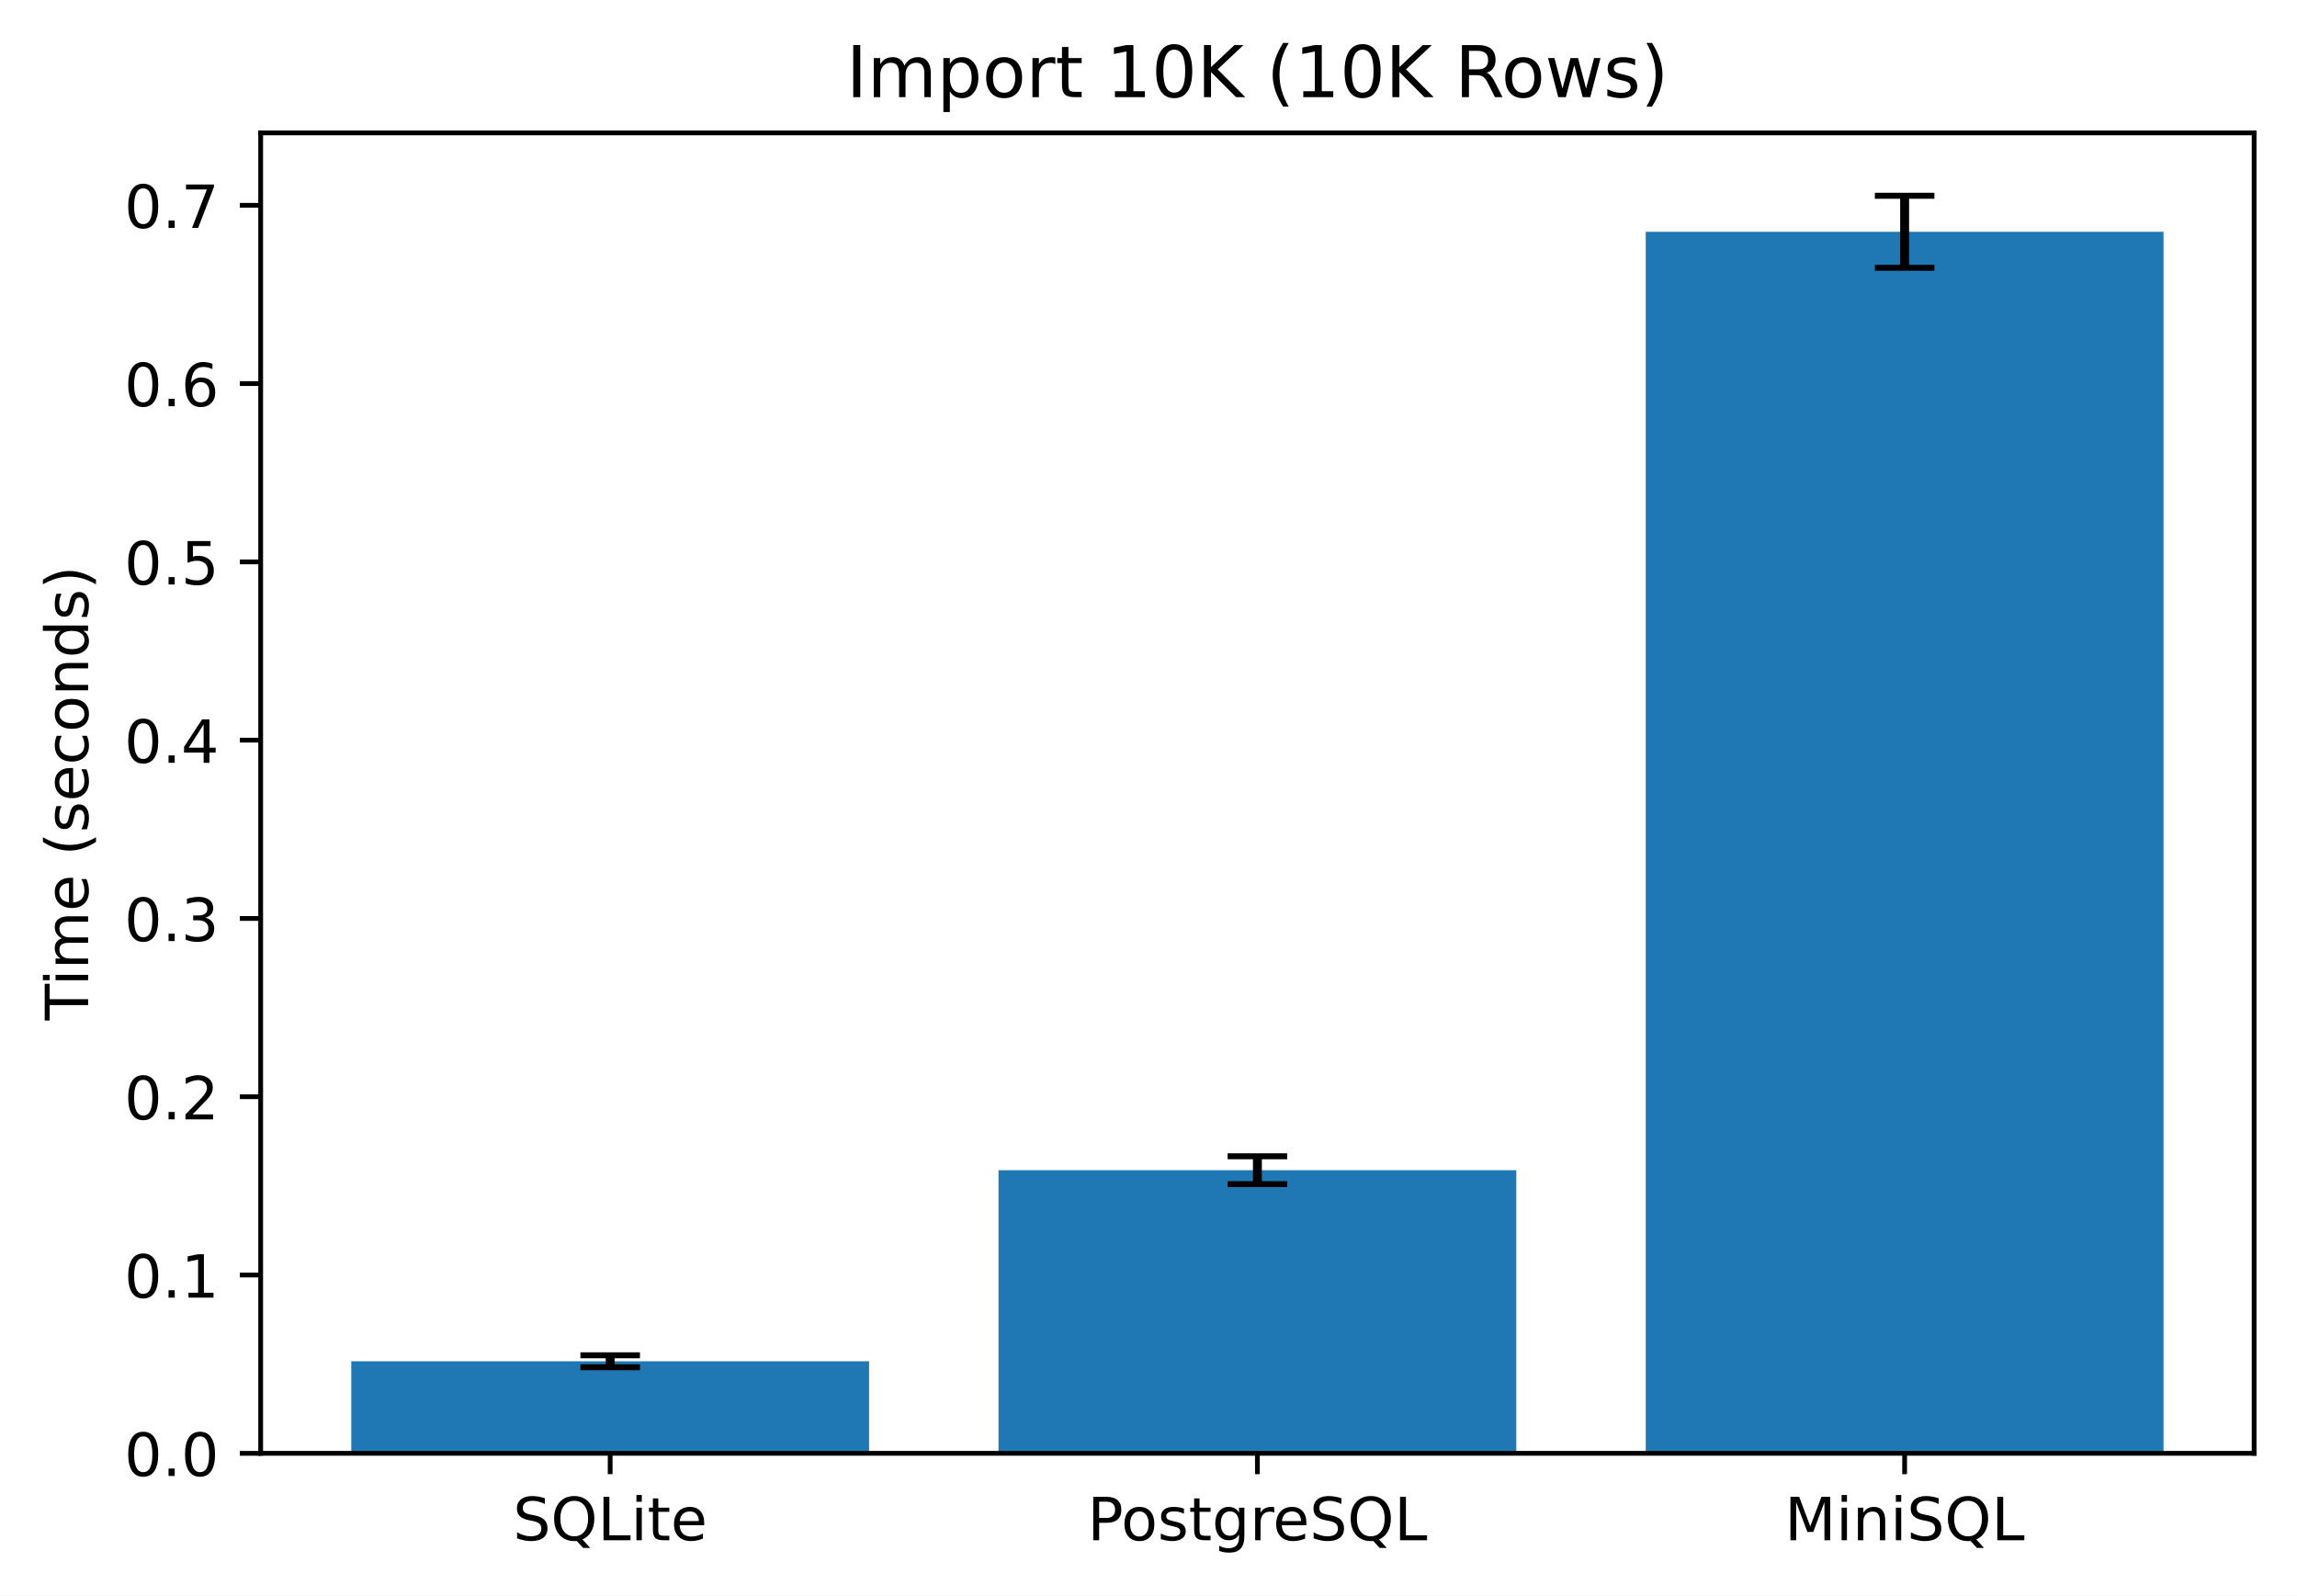
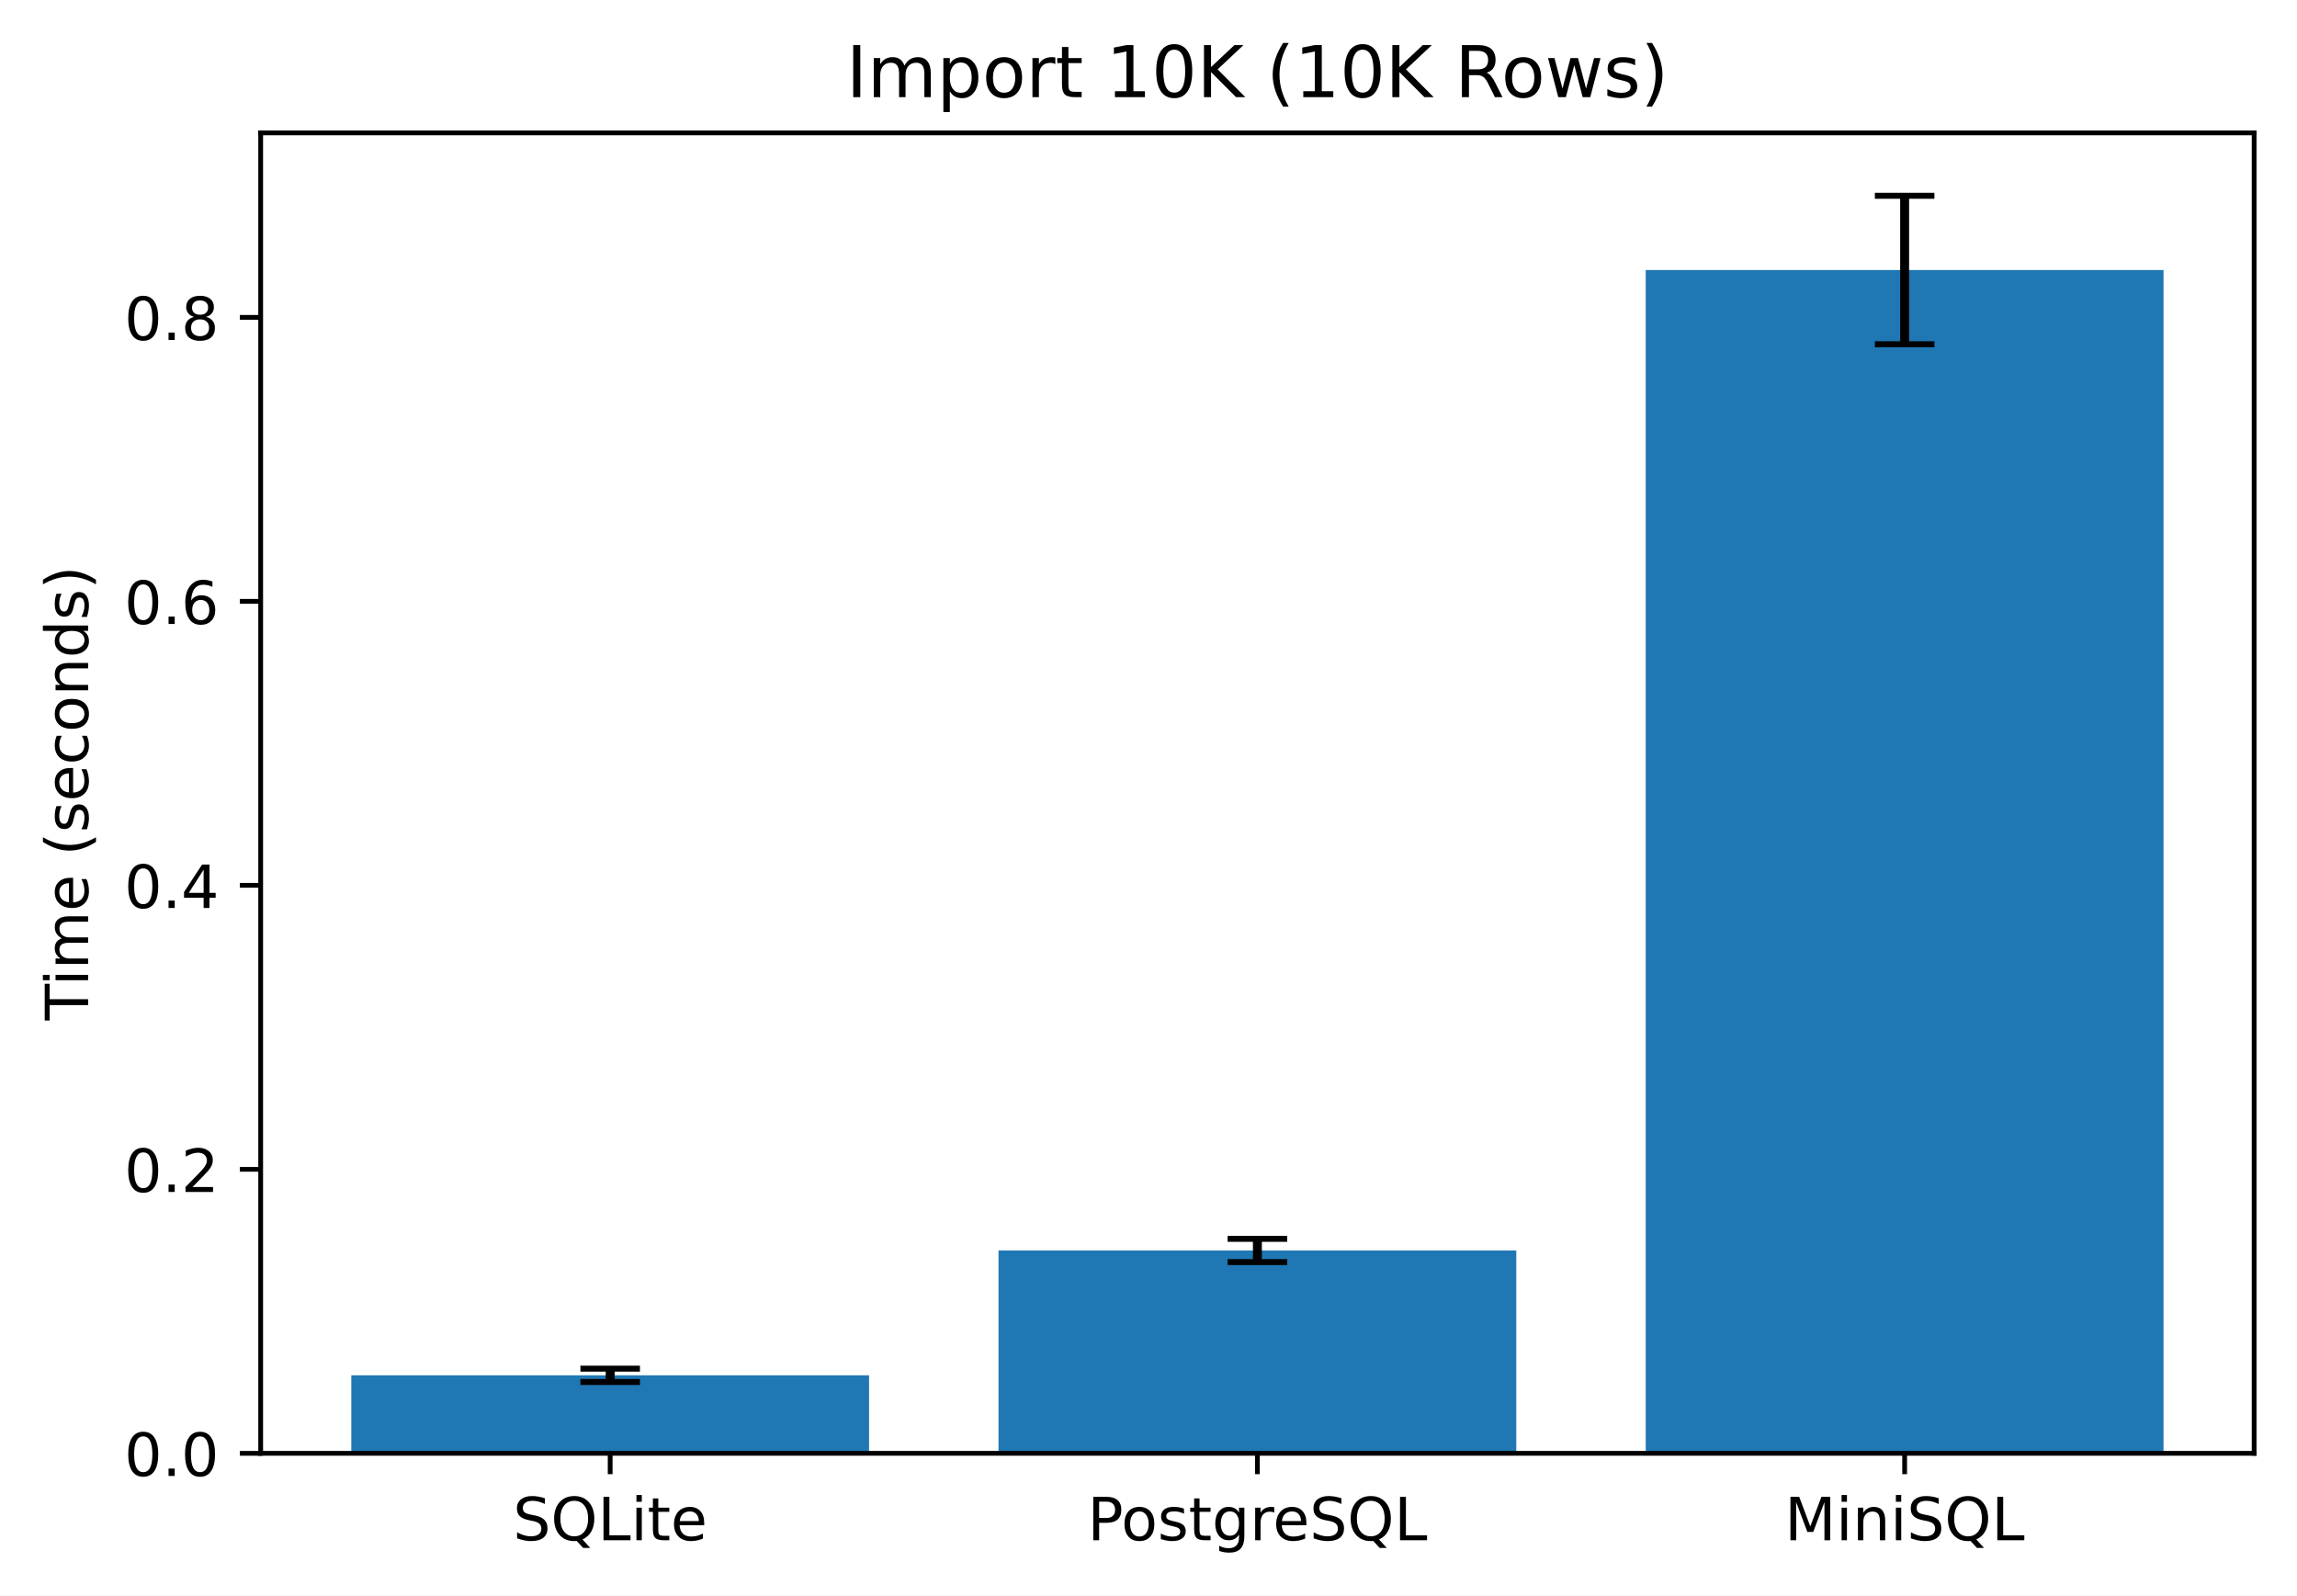
<svg xmlns="http://www.w3.org/2000/svg" xmlns:xlink="http://www.w3.org/1999/xlink" width="385.781pt" height="267.956pt" viewBox="0 0 385.781 267.956" version="1.1">
  <defs>
    <style type="text/css">*{stroke-linejoin: round; stroke-linecap: butt}</style>
  </defs>
  <g id="figure_1">
    <g id="patch_1">
      <path d="M 0 267.956  L 385.781 267.956  L 385.781 0  L 0 0  z " style="fill: #ffffff" />
    </g>
    <g id="axes_1">
      <g id="patch_2">
        <path d="M 43.781 244.078  L 378.581 244.078  L 378.581 22.318  L 43.781 22.318  z " style="fill: #ffffff" />
      </g>
      <g id="patch_3">
-         <path d="M 58.999 244.078  L 145.96 244.078  L 145.96 228.617  L 58.999 228.617  z " clip-path="url(#pa7b3dfb0f5)" style="fill: #1f77b4" />
+         <path d="M 58.999 244.078  L 145.96 244.078  L 145.96 230.978  L 58.999 230.978  z " clip-path="url(#pa108f92e45)" style="fill: #1f77b4" />
      </g>
      <g id="patch_4">
-         <path d="M 167.701 244.078  L 254.662 244.078  L 254.662 196.534  L 167.701 196.534  z " clip-path="url(#pa7b3dfb0f5)" style="fill: #1f77b4" />
+         <path d="M 167.701 244.078  L 254.662 244.078  L 254.662 210.008  L 167.701 210.008  z " clip-path="url(#pa108f92e45)" style="fill: #1f77b4" />
      </g>
      <g id="patch_5">
-         <path d="M 276.402 244.078  L 363.363 244.078  L 363.363 38.927  L 276.402 38.927  z " clip-path="url(#pa7b3dfb0f5)" style="fill: #1f77b4" />
+         <path d="M 276.402 244.078  L 363.363 244.078  L 363.363 45.346  L 276.402 45.346  z " clip-path="url(#pa108f92e45)" style="fill: #1f77b4" />
      </g>
      <g id="matplotlib.axis_1">
        <g id="xtick_1">
          <g id="line2d_1">
            <defs>
-               <path id="m890282a142" d="M 0 0  L 0 3.5  " style="stroke: #000000; stroke-width: 0.8" />
+               <path id="me4785daa45" d="M 0 0  L 0 3.5  " style="stroke: #000000; stroke-width: 0.8" />
            </defs>
            <g>
-               <use xlink:href="#m890282a142" x="102.48" y="244.078" style="stroke: #000000; stroke-width: 0.8" />
+               <use xlink:href="#me4785daa45" x="102.48" y="244.078" style="stroke: #000000; stroke-width: 0.8" />
            </g>
          </g>
          <g id="text_1">
            <g transform="translate(86.15808 258.6766) scale(0.1 -0.1)">
              <defs>
                <path id="DejaVuSans-53" d="M 3425 4513  L 3425 3897  Q 3066 4069 2747 4153  Q 2428 4238 2131 4238  Q 1616 4238 1336 4038  Q 1056 3838 1056 3469  Q 1056 3159 1242 3001  Q 1428 2844 1947 2747  L 2328 2669  Q 3034 2534 3370 2195  Q 3706 1856 3706 1288  Q 3706 609 3251 259  Q 2797 -91 1919 -91  Q 1588 -91 1214 -16  Q 841 59 441 206  L 441 856  Q 825 641 1194 531  Q 1563 422 1919 422  Q 2459 422 2753 634  Q 3047 847 3047 1241  Q 3047 1584 2836 1778  Q 2625 1972 2144 2069  L 1759 2144  Q 1053 2284 737 2584  Q 422 2884 422 3419  Q 422 4038 858 4394  Q 1294 4750 2059 4750  Q 2388 4750 2728 4690  Q 3069 4631 3425 4513  z " transform="scale(0.015625)" />
                <path id="DejaVuSans-51" d="M 2522 4238  Q 1834 4238 1429 3725  Q 1025 3213 1025 2328  Q 1025 1447 1429 934  Q 1834 422 2522 422  Q 3209 422 3611 934  Q 4013 1447 4013 2328  Q 4013 3213 3611 3725  Q 3209 4238 2522 4238  z M 3406 84  L 4238 -825  L 3475 -825  L 2784 -78  Q 2681 -84 2626 -87  Q 2572 -91 2522 -91  Q 1538 -91 948 567  Q 359 1225 359 2328  Q 359 3434 948 4092  Q 1538 4750 2522 4750  Q 3503 4750 4090 4092  Q 4678 3434 4678 2328  Q 4678 1516 4351 937  Q 4025 359 3406 84  z " transform="scale(0.015625)" />
                <path id="DejaVuSans-4c" d="M 628 4666  L 1259 4666  L 1259 531  L 3531 531  L 3531 0  L 628 0  L 628 4666  z " transform="scale(0.015625)" />
                <path id="DejaVuSans-69" d="M 603 3500  L 1178 3500  L 1178 0  L 603 0  L 603 3500  z M 603 4863  L 1178 4863  L 1178 4134  L 603 4134  L 603 4863  z " transform="scale(0.015625)" />
                <path id="DejaVuSans-74" d="M 1172 4494  L 1172 3500  L 2356 3500  L 2356 3053  L 1172 3053  L 1172 1153  Q 1172 725 1289 603  Q 1406 481 1766 481  L 2356 481  L 2356 0  L 1766 0  Q 1100 0 847 248  Q 594 497 594 1153  L 594 3053  L 172 3053  L 172 3500  L 594 3500  L 594 4494  L 1172 4494  z " transform="scale(0.015625)" />
                <path id="DejaVuSans-65" d="M 3597 1894  L 3597 1613  L 953 1613  Q 991 1019 1311 708  Q 1631 397 2203 397  Q 2534 397 2845 478  Q 3156 559 3463 722  L 3463 178  Q 3153 47 2828 -22  Q 2503 -91 2169 -91  Q 1331 -91 842 396  Q 353 884 353 1716  Q 353 2575 817 3079  Q 1281 3584 2069 3584  Q 2775 3584 3186 3129  Q 3597 2675 3597 1894  z M 3022 2063  Q 3016 2534 2758 2815  Q 2500 3097 2075 3097  Q 1594 3097 1305 2825  Q 1016 2553 972 2059  L 3022 2063  z " transform="scale(0.015625)" />
              </defs>
              <use xlink:href="#DejaVuSans-53" />
              <use xlink:href="#DejaVuSans-51" transform="translate(63.47656 0)" />
              <use xlink:href="#DejaVuSans-4c" transform="translate(142.1875 0)" />
              <use xlink:href="#DejaVuSans-69" transform="translate(197.9004 0)" />
              <use xlink:href="#DejaVuSans-74" transform="translate(225.6836 0)" />
              <use xlink:href="#DejaVuSans-65" transform="translate(264.8926 0)" />
            </g>
          </g>
        </g>
        <g id="xtick_2">
          <g id="line2d_2">
            <g>
-               <use xlink:href="#m890282a142" x="211.181" y="244.078" style="stroke: #000000; stroke-width: 0.8" />
+               <use xlink:href="#me4785daa45" x="211.181" y="244.078" style="stroke: #000000; stroke-width: 0.8" />
            </g>
          </g>
          <g id="text_2">
            <g transform="translate(182.6336 258.6766) scale(0.1 -0.1)">
              <defs>
                <path id="DejaVuSans-50" d="M 1259 4147  L 1259 2394  L 2053 2394  Q 2494 2394 2734 2622  Q 2975 2850 2975 3272  Q 2975 3691 2734 3919  Q 2494 4147 2053 4147  L 1259 4147  z M 628 4666  L 2053 4666  Q 2838 4666 3239 4311  Q 3641 3956 3641 3272  Q 3641 2581 3239 2228  Q 2838 1875 2053 1875  L 1259 1875  L 1259 0  L 628 0  L 628 4666  z " transform="scale(0.015625)" />
                <path id="DejaVuSans-6f" d="M 1959 3097  Q 1497 3097 1228 2736  Q 959 2375 959 1747  Q 959 1119 1226 758  Q 1494 397 1959 397  Q 2419 397 2687 759  Q 2956 1122 2956 1747  Q 2956 2369 2687 2733  Q 2419 3097 1959 3097  z M 1959 3584  Q 2709 3584 3137 3096  Q 3566 2609 3566 1747  Q 3566 888 3137 398  Q 2709 -91 1959 -91  Q 1206 -91 779 398  Q 353 888 353 1747  Q 353 2609 779 3096  Q 1206 3584 1959 3584  z " transform="scale(0.015625)" />
                <path id="DejaVuSans-73" d="M 2834 3397  L 2834 2853  Q 2591 2978 2328 3040  Q 2066 3103 1784 3103  Q 1356 3103 1142 2972  Q 928 2841 928 2578  Q 928 2378 1081 2264  Q 1234 2150 1697 2047  L 1894 2003  Q 2506 1872 2764 1633  Q 3022 1394 3022 966  Q 3022 478 2636 193  Q 2250 -91 1575 -91  Q 1294 -91 989 -36  Q 684 19 347 128  L 347 722  Q 666 556 975 473  Q 1284 391 1588 391  Q 1994 391 2212 530  Q 2431 669 2431 922  Q 2431 1156 2273 1281  Q 2116 1406 1581 1522  L 1381 1569  Q 847 1681 609 1914  Q 372 2147 372 2553  Q 372 3047 722 3315  Q 1072 3584 1716 3584  Q 2034 3584 2315 3537  Q 2597 3491 2834 3397  z " transform="scale(0.015625)" />
                <path id="DejaVuSans-67" d="M 2906 1791  Q 2906 2416 2648 2759  Q 2391 3103 1925 3103  Q 1463 3103 1205 2759  Q 947 2416 947 1791  Q 947 1169 1205 825  Q 1463 481 1925 481  Q 2391 481 2648 825  Q 2906 1169 2906 1791  z M 3481 434  Q 3481 -459 3084 -895  Q 2688 -1331 1869 -1331  Q 1566 -1331 1297 -1286  Q 1028 -1241 775 -1147  L 775 -588  Q 1028 -725 1275 -790  Q 1522 -856 1778 -856  Q 2344 -856 2625 -561  Q 2906 -266 2906 331  L 2906 616  Q 2728 306 2450 153  Q 2172 0 1784 0  Q 1141 0 747 490  Q 353 981 353 1791  Q 353 2603 747 3093  Q 1141 3584 1784 3584  Q 2172 3584 2450 3431  Q 2728 3278 2906 2969  L 2906 3500  L 3481 3500  L 3481 434  z " transform="scale(0.015625)" />
                <path id="DejaVuSans-72" d="M 2631 2963  Q 2534 3019 2420 3045  Q 2306 3072 2169 3072  Q 1681 3072 1420 2755  Q 1159 2438 1159 1844  L 1159 0  L 581 0  L 581 3500  L 1159 3500  L 1159 2956  Q 1341 3275 1631 3429  Q 1922 3584 2338 3584  Q 2397 3584 2469 3576  Q 2541 3569 2628 3553  L 2631 2963  z " transform="scale(0.015625)" />
              </defs>
              <use xlink:href="#DejaVuSans-50" />
              <use xlink:href="#DejaVuSans-6f" transform="translate(56.67773 0)" />
              <use xlink:href="#DejaVuSans-73" transform="translate(117.8594 0)" />
              <use xlink:href="#DejaVuSans-74" transform="translate(169.959 0)" />
              <use xlink:href="#DejaVuSans-67" transform="translate(209.168 0)" />
              <use xlink:href="#DejaVuSans-72" transform="translate(272.6445 0)" />
              <use xlink:href="#DejaVuSans-65" transform="translate(311.5078 0)" />
              <use xlink:href="#DejaVuSans-53" transform="translate(373.0312 0)" />
              <use xlink:href="#DejaVuSans-51" transform="translate(436.5078 0)" />
              <use xlink:href="#DejaVuSans-4c" transform="translate(515.2188 0)" />
            </g>
          </g>
        </g>
        <g id="xtick_3">
          <g id="line2d_3">
            <g>
-               <use xlink:href="#m890282a142" x="319.883" y="244.078" style="stroke: #000000; stroke-width: 0.8" />
+               <use xlink:href="#me4785daa45" x="319.883" y="244.078" style="stroke: #000000; stroke-width: 0.8" />
            </g>
          </g>
          <g id="text_3">
            <g transform="translate(299.7255 258.6766) scale(0.1 -0.1)">
              <defs>
                <path id="DejaVuSans-4d" d="M 628 4666  L 1569 4666  L 2759 1491  L 3956 4666  L 4897 4666  L 4897 0  L 4281 0  L 4281 4097  L 3078 897  L 2444 897  L 1241 4097  L 1241 0  L 628 0  L 628 4666  z " transform="scale(0.015625)" />
                <path id="DejaVuSans-6e" d="M 3513 2113  L 3513 0  L 2938 0  L 2938 2094  Q 2938 2591 2744 2837  Q 2550 3084 2163 3084  Q 1697 3084 1428 2787  Q 1159 2491 1159 1978  L 1159 0  L 581 0  L 581 3500  L 1159 3500  L 1159 2956  Q 1366 3272 1645 3428  Q 1925 3584 2291 3584  Q 2894 3584 3203 3211  Q 3513 2838 3513 2113  z " transform="scale(0.015625)" />
              </defs>
              <use xlink:href="#DejaVuSans-4d" />
              <use xlink:href="#DejaVuSans-69" transform="translate(86.2793 0)" />
              <use xlink:href="#DejaVuSans-6e" transform="translate(114.0625 0)" />
              <use xlink:href="#DejaVuSans-69" transform="translate(177.4414 0)" />
              <use xlink:href="#DejaVuSans-53" transform="translate(205.2246 0)" />
              <use xlink:href="#DejaVuSans-51" transform="translate(268.7012 0)" />
              <use xlink:href="#DejaVuSans-4c" transform="translate(347.4121 0)" />
            </g>
          </g>
        </g>
      </g>
      <g id="matplotlib.axis_2">
        <g id="ytick_1">
          <g id="line2d_4">
            <defs>
-               <path id="m44b992c64b" d="M 0 0  L -3.5 0  " style="stroke: #000000; stroke-width: 0.8" />
+               <path id="m1781e8f446" d="M 0 0  L -3.5 0  " style="stroke: #000000; stroke-width: 0.8" />
            </defs>
            <g>
-               <use xlink:href="#m44b992c64b" x="43.781" y="244.078" style="stroke: #000000; stroke-width: 0.8" />
+               <use xlink:href="#m1781e8f446" x="43.781" y="244.078" style="stroke: #000000; stroke-width: 0.8" />
            </g>
          </g>
          <g id="text_4">
            <g transform="translate(20.87813 247.8773) scale(0.1 -0.1)">
              <defs>
                <path id="DejaVuSans-30" d="M 2034 4250  Q 1547 4250 1301 3770  Q 1056 3291 1056 2328  Q 1056 1369 1301 889  Q 1547 409 2034 409  Q 2525 409 2770 889  Q 3016 1369 3016 2328  Q 3016 3291 2770 3770  Q 2525 4250 2034 4250  z M 2034 4750  Q 2819 4750 3233 4129  Q 3647 3509 3647 2328  Q 3647 1150 3233 529  Q 2819 -91 2034 -91  Q 1250 -91 836 529  Q 422 1150 422 2328  Q 422 3509 836 4129  Q 1250 4750 2034 4750  z " transform="scale(0.015625)" />
                <path id="DejaVuSans-2e" d="M 684 794  L 1344 794  L 1344 0  L 684 0  L 684 794  z " transform="scale(0.015625)" />
              </defs>
              <use xlink:href="#DejaVuSans-30" />
              <use xlink:href="#DejaVuSans-2e" transform="translate(63.62305 0)" />
              <use xlink:href="#DejaVuSans-30" transform="translate(95.41016 0)" />
            </g>
          </g>
        </g>
        <g id="ytick_2">
          <g id="line2d_5">
            <g>
-               <use xlink:href="#m44b992c64b" x="43.781" y="214.135" style="stroke: #000000; stroke-width: 0.8" />
+               <use xlink:href="#m1781e8f446" x="43.781" y="196.383" style="stroke: #000000; stroke-width: 0.8" />
            </g>
          </g>
          <g id="text_5">
-             <g transform="translate(20.87813 217.9345) scale(0.1 -0.1)">
-               <defs>
-                 <path id="DejaVuSans-31" d="M 794 531  L 1825 531  L 1825 4091  L 703 3866  L 703 4441  L 1819 4666  L 2450 4666  L 2450 531  L 3481 531  L 3481 0  L 794 0  L 794 531  z " transform="scale(0.015625)" />
-               </defs>
-               <use xlink:href="#DejaVuSans-30" />
-               <use xlink:href="#DejaVuSans-2e" transform="translate(63.62305 0)" />
-               <use xlink:href="#DejaVuSans-31" transform="translate(95.41016 0)" />
+             <g transform="translate(20.87813 200.1823) scale(0.1 -0.1)">
+               <defs>
+                 <path id="DejaVuSans-32" d="M 1228 531  L 3431 531  L 3431 0  L 469 0  L 469 531  Q 828 903 1448 1529  Q 2069 2156 2228 2338  Q 2531 2678 2651 2914  Q 2772 3150 2772 3378  Q 2772 3750 2511 3984  Q 2250 4219 1831 4219  Q 1534 4219 1204 4116  Q 875 4013 500 3803  L 500 4441  Q 881 4594 1212 4672  Q 1544 4750 1819 4750  Q 2544 4750 2975 4387  Q 3406 4025 3406 3419  Q 3406 3131 3298 2873  Q 3191 2616 2906 2266  Q 2828 2175 2409 1742  Q 1991 1309 1228 531  z " transform="scale(0.015625)" />
+               </defs>
+               <use xlink:href="#DejaVuSans-30" />
+               <use xlink:href="#DejaVuSans-2e" transform="translate(63.62305 0)" />
+               <use xlink:href="#DejaVuSans-32" transform="translate(95.41016 0)" />
            </g>
          </g>
        </g>
        <g id="ytick_3">
          <g id="line2d_6">
            <g>
-               <use xlink:href="#m44b992c64b" x="43.781" y="184.192" style="stroke: #000000; stroke-width: 0.8" />
+               <use xlink:href="#m1781e8f446" x="43.781" y="148.688" style="stroke: #000000; stroke-width: 0.8" />
            </g>
          </g>
          <g id="text_6">
-             <g transform="translate(20.87813 187.9916) scale(0.1 -0.1)">
-               <defs>
-                 <path id="DejaVuSans-32" d="M 1228 531  L 3431 531  L 3431 0  L 469 0  L 469 531  Q 828 903 1448 1529  Q 2069 2156 2228 2338  Q 2531 2678 2651 2914  Q 2772 3150 2772 3378  Q 2772 3750 2511 3984  Q 2250 4219 1831 4219  Q 1534 4219 1204 4116  Q 875 4013 500 3803  L 500 4441  Q 881 4594 1212 4672  Q 1544 4750 1819 4750  Q 2544 4750 2975 4387  Q 3406 4025 3406 3419  Q 3406 3131 3298 2873  Q 3191 2616 2906 2266  Q 2828 2175 2409 1742  Q 1991 1309 1228 531  z " transform="scale(0.015625)" />
-               </defs>
-               <use xlink:href="#DejaVuSans-30" />
-               <use xlink:href="#DejaVuSans-2e" transform="translate(63.62305 0)" />
-               <use xlink:href="#DejaVuSans-32" transform="translate(95.41016 0)" />
+             <g transform="translate(20.87813 152.4872) scale(0.1 -0.1)">
+               <defs>
+                 <path id="DejaVuSans-34" d="M 2419 4116  L 825 1625  L 2419 1625  L 2419 4116  z M 2253 4666  L 3047 4666  L 3047 1625  L 3713 1625  L 3713 1100  L 3047 1100  L 3047 0  L 2419 0  L 2419 1100  L 313 1100  L 313 1709  L 2253 4666  z " transform="scale(0.015625)" />
+               </defs>
+               <use xlink:href="#DejaVuSans-30" />
+               <use xlink:href="#DejaVuSans-2e" transform="translate(63.62305 0)" />
+               <use xlink:href="#DejaVuSans-34" transform="translate(95.41016 0)" />
            </g>
          </g>
        </g>
        <g id="ytick_4">
          <g id="line2d_7">
            <g>
-               <use xlink:href="#m44b992c64b" x="43.781" y="154.25" style="stroke: #000000; stroke-width: 0.8" />
+               <use xlink:href="#m1781e8f446" x="43.781" y="100.993" style="stroke: #000000; stroke-width: 0.8" />
            </g>
          </g>
          <g id="text_7">
-             <g transform="translate(20.87813 158.0488) scale(0.1 -0.1)">
-               <defs>
-                 <path id="DejaVuSans-33" d="M 2597 2516  Q 3050 2419 3304 2112  Q 3559 1806 3559 1356  Q 3559 666 3084 287  Q 2609 -91 1734 -91  Q 1441 -91 1130 -33  Q 819 25 488 141  L 488 750  Q 750 597 1062 519  Q 1375 441 1716 441  Q 2309 441 2620 675  Q 2931 909 2931 1356  Q 2931 1769 2642 2001  Q 2353 2234 1838 2234  L 1294 2234  L 1294 2753  L 1863 2753  Q 2328 2753 2575 2939  Q 2822 3125 2822 3475  Q 2822 3834 2567 4026  Q 2313 4219 1838 4219  Q 1578 4219 1281 4162  Q 984 4106 628 3988  L 628 4550  Q 988 4650 1302 4700  Q 1616 4750 1894 4750  Q 2613 4750 3031 4423  Q 3450 4097 3450 3541  Q 3450 3153 3228 2886  Q 3006 2619 2597 2516  z " transform="scale(0.015625)" />
-               </defs>
-               <use xlink:href="#DejaVuSans-30" />
-               <use xlink:href="#DejaVuSans-2e" transform="translate(63.62305 0)" />
-               <use xlink:href="#DejaVuSans-33" transform="translate(95.41016 0)" />
+             <g transform="translate(20.87813 104.7922) scale(0.1 -0.1)">
+               <defs>
+                 <path id="DejaVuSans-36" d="M 2113 2584  Q 1688 2584 1439 2293  Q 1191 2003 1191 1497  Q 1191 994 1439 701  Q 1688 409 2113 409  Q 2538 409 2786 701  Q 3034 994 3034 1497  Q 3034 2003 2786 2293  Q 2538 2584 2113 2584  z M 3366 4563  L 3366 3988  Q 3128 4100 2886 4159  Q 2644 4219 2406 4219  Q 1781 4219 1451 3797  Q 1122 3375 1075 2522  Q 1259 2794 1537 2939  Q 1816 3084 2150 3084  Q 2853 3084 3261 2657  Q 3669 2231 3669 1497  Q 3669 778 3244 343  Q 2819 -91 2113 -91  Q 1303 -91 875 529  Q 447 1150 447 2328  Q 447 3434 972 4092  Q 1497 4750 2381 4750  Q 2619 4750 2861 4703  Q 3103 4656 3366 4563  z " transform="scale(0.015625)" />
+               </defs>
+               <use xlink:href="#DejaVuSans-30" />
+               <use xlink:href="#DejaVuSans-2e" transform="translate(63.62305 0)" />
+               <use xlink:href="#DejaVuSans-36" transform="translate(95.41016 0)" />
            </g>
          </g>
        </g>
        <g id="ytick_5">
          <g id="line2d_8">
            <g>
-               <use xlink:href="#m44b992c64b" x="43.781" y="124.307" style="stroke: #000000; stroke-width: 0.8" />
+               <use xlink:href="#m1781e8f446" x="43.781" y="53.298" style="stroke: #000000; stroke-width: 0.8" />
            </g>
          </g>
          <g id="text_8">
-             <g transform="translate(20.87813 128.1059) scale(0.1 -0.1)">
-               <defs>
-                 <path id="DejaVuSans-34" d="M 2419 4116  L 825 1625  L 2419 1625  L 2419 4116  z M 2253 4666  L 3047 4666  L 3047 1625  L 3713 1625  L 3713 1100  L 3047 1100  L 3047 0  L 2419 0  L 2419 1100  L 313 1100  L 313 1709  L 2253 4666  z " transform="scale(0.015625)" />
-               </defs>
-               <use xlink:href="#DejaVuSans-30" />
-               <use xlink:href="#DejaVuSans-2e" transform="translate(63.62305 0)" />
-               <use xlink:href="#DejaVuSans-34" transform="translate(95.41016 0)" />
-             </g>
-           </g>
-         </g>
-         <g id="ytick_6">
-           <g id="line2d_9">
-             <g>
-               <use xlink:href="#m44b992c64b" x="43.781" y="94.364" style="stroke: #000000; stroke-width: 0.8" />
-             </g>
-           </g>
-           <g id="text_9">
-             <g transform="translate(20.87813 98.16306) scale(0.1 -0.1)">
-               <defs>
-                 <path id="DejaVuSans-35" d="M 691 4666  L 3169 4666  L 3169 4134  L 1269 4134  L 1269 2991  Q 1406 3038 1543 3061  Q 1681 3084 1819 3084  Q 2600 3084 3056 2656  Q 3513 2228 3513 1497  Q 3513 744 3044 326  Q 2575 -91 1722 -91  Q 1428 -91 1123 -41  Q 819 9 494 109  L 494 744  Q 775 591 1075 516  Q 1375 441 1709 441  Q 2250 441 2565 725  Q 2881 1009 2881 1497  Q 2881 1984 2565 2268  Q 2250 2553 1709 2553  Q 1456 2553 1204 2497  Q 953 2441 691 2322  L 691 4666  z " transform="scale(0.015625)" />
-               </defs>
-               <use xlink:href="#DejaVuSans-30" />
-               <use xlink:href="#DejaVuSans-2e" transform="translate(63.62305 0)" />
-               <use xlink:href="#DejaVuSans-35" transform="translate(95.41016 0)" />
-             </g>
-           </g>
-         </g>
-         <g id="ytick_7">
-           <g id="line2d_10">
-             <g>
-               <use xlink:href="#m44b992c64b" x="43.781" y="64.421" style="stroke: #000000; stroke-width: 0.8" />
-             </g>
-           </g>
-           <g id="text_10">
-             <g transform="translate(20.87813 68.22021) scale(0.1 -0.1)">
-               <defs>
-                 <path id="DejaVuSans-36" d="M 2113 2584  Q 1688 2584 1439 2293  Q 1191 2003 1191 1497  Q 1191 994 1439 701  Q 1688 409 2113 409  Q 2538 409 2786 701  Q 3034 994 3034 1497  Q 3034 2003 2786 2293  Q 2538 2584 2113 2584  z M 3366 4563  L 3366 3988  Q 3128 4100 2886 4159  Q 2644 4219 2406 4219  Q 1781 4219 1451 3797  Q 1122 3375 1075 2522  Q 1259 2794 1537 2939  Q 1816 3084 2150 3084  Q 2853 3084 3261 2657  Q 3669 2231 3669 1497  Q 3669 778 3244 343  Q 2819 -91 2113 -91  Q 1303 -91 875 529  Q 447 1150 447 2328  Q 447 3434 972 4092  Q 1497 4750 2381 4750  Q 2619 4750 2861 4703  Q 3103 4656 3366 4563  z " transform="scale(0.015625)" />
-               </defs>
-               <use xlink:href="#DejaVuSans-30" />
-               <use xlink:href="#DejaVuSans-2e" transform="translate(63.62305 0)" />
-               <use xlink:href="#DejaVuSans-36" transform="translate(95.41016 0)" />
-             </g>
-           </g>
-         </g>
-         <g id="ytick_8">
-           <g id="line2d_11">
-             <g>
-               <use xlink:href="#m44b992c64b" x="43.781" y="34.478" style="stroke: #000000; stroke-width: 0.8" />
-             </g>
-           </g>
-           <g id="text_11">
-             <g transform="translate(20.87813 38.27735) scale(0.1 -0.1)">
-               <defs>
-                 <path id="DejaVuSans-37" d="M 525 4666  L 3525 4666  L 3525 4397  L 1831 0  L 1172 0  L 2766 4134  L 525 4134  L 525 4666  z " transform="scale(0.015625)" />
-               </defs>
-               <use xlink:href="#DejaVuSans-30" />
-               <use xlink:href="#DejaVuSans-2e" transform="translate(63.62305 0)" />
-               <use xlink:href="#DejaVuSans-37" transform="translate(95.41016 0)" />
-             </g>
-           </g>
-         </g>
-         <g id="text_12">
+             <g transform="translate(20.87813 57.0971) scale(0.1 -0.1)">
+               <defs>
+                 <path id="DejaVuSans-38" d="M 2034 2216  Q 1584 2216 1326 1975  Q 1069 1734 1069 1313  Q 1069 891 1326 650  Q 1584 409 2034 409  Q 2484 409 2743 651  Q 3003 894 3003 1313  Q 3003 1734 2745 1975  Q 2488 2216 2034 2216  z M 1403 2484  Q 997 2584 770 2862  Q 544 3141 544 3541  Q 544 4100 942 4425  Q 1341 4750 2034 4750  Q 2731 4750 3128 4425  Q 3525 4100 3525 3541  Q 3525 3141 3298 2862  Q 3072 2584 2669 2484  Q 3125 2378 3379 2068  Q 3634 1759 3634 1313  Q 3634 634 3220 271  Q 2806 -91 2034 -91  Q 1263 -91 848 271  Q 434 634 434 1313  Q 434 1759 690 2068  Q 947 2378 1403 2484  z M 1172 3481  Q 1172 3119 1398 2916  Q 1625 2713 2034 2713  Q 2441 2713 2670 2916  Q 2900 3119 2900 3481  Q 2900 3844 2670 4047  Q 2441 4250 2034 4250  Q 1625 4250 1398 4047  Q 1172 3844 1172 3481  z " transform="scale(0.015625)" />
+               </defs>
+               <use xlink:href="#DejaVuSans-30" />
+               <use xlink:href="#DejaVuSans-2e" transform="translate(63.62305 0)" />
+               <use xlink:href="#DejaVuSans-38" transform="translate(95.41016 0)" />
+             </g>
+           </g>
+         </g>
+         <g id="text_9">
          <g transform="translate(14.79844 171.3598) rotate(-90) scale(0.1 -0.1)">
            <defs>
              <path id="DejaVuSans-54" d="M -19 4666  L 3928 4666  L 3928 4134  L 2272 4134  L 2272 0  L 1638 0  L 1638 4134  L -19 4134  L -19 4666  z " transform="scale(0.015625)" />
              <path id="DejaVuSans-6d" d="M 3328 2828  Q 3544 3216 3844 3400  Q 4144 3584 4550 3584  Q 5097 3584 5394 3201  Q 5691 2819 5691 2113  L 5691 0  L 5113 0  L 5113 2094  Q 5113 2597 4934 2840  Q 4756 3084 4391 3084  Q 3944 3084 3684 2787  Q 3425 2491 3425 1978  L 3425 0  L 2847 0  L 2847 2094  Q 2847 2600 2669 2842  Q 2491 3084 2119 3084  Q 1678 3084 1418 2786  Q 1159 2488 1159 1978  L 1159 0  L 581 0  L 581 3500  L 1159 3500  L 1159 2956  Q 1356 3278 1631 3431  Q 1906 3584 2284 3584  Q 2666 3584 2933 3390  Q 3200 3197 3328 2828  z " transform="scale(0.015625)" />
              <path id="DejaVuSans-20" transform="scale(0.015625)" />
              <path id="DejaVuSans-28" d="M 1984 4856  Q 1566 4138 1362 3434  Q 1159 2731 1159 2009  Q 1159 1288 1364 580  Q 1569 -128 1984 -844  L 1484 -844  Q 1016 -109 783 600  Q 550 1309 550 2009  Q 550 2706 781 3412  Q 1013 4119 1484 4856  L 1984 4856  z " transform="scale(0.015625)" />
              <path id="DejaVuSans-63" d="M 3122 3366  L 3122 2828  Q 2878 2963 2633 3030  Q 2388 3097 2138 3097  Q 1578 3097 1268 2742  Q 959 2388 959 1747  Q 959 1106 1268 751  Q 1578 397 2138 397  Q 2388 397 2633 464  Q 2878 531 3122 666  L 3122 134  Q 2881 22 2623 -34  Q 2366 -91 2075 -91  Q 1284 -91 818 406  Q 353 903 353 1747  Q 353 2603 823 3093  Q 1294 3584 2113 3584  Q 2378 3584 2631 3529  Q 2884 3475 3122 3366  z " transform="scale(0.015625)" />
              <path id="DejaVuSans-64" d="M 2906 2969  L 2906 4863  L 3481 4863  L 3481 0  L 2906 0  L 2906 525  Q 2725 213 2448 61  Q 2172 -91 1784 -91  Q 1150 -91 751 415  Q 353 922 353 1747  Q 353 2572 751 3078  Q 1150 3584 1784 3584  Q 2172 3584 2448 3432  Q 2725 3281 2906 2969  z M 947 1747  Q 947 1113 1208 752  Q 1469 391 1925 391  Q 2381 391 2643 752  Q 2906 1113 2906 1747  Q 2906 2381 2643 2742  Q 2381 3103 1925 3103  Q 1469 3103 1208 2742  Q 947 2381 947 1747  z " transform="scale(0.015625)" />
              <path id="DejaVuSans-29" d="M 513 4856  L 1013 4856  Q 1481 4119 1714 3412  Q 1947 2706 1947 2009  Q 1947 1309 1714 600  Q 1481 -109 1013 -844  L 513 -844  Q 928 -128 1133 580  Q 1338 1288 1338 2009  Q 1338 2731 1133 3434  Q 928 4138 513 4856  z " transform="scale(0.015625)" />
            </defs>
            <use xlink:href="#DejaVuSans-54" />
            <use xlink:href="#DejaVuSans-69" transform="translate(57.95898 0)" />
            <use xlink:href="#DejaVuSans-6d" transform="translate(85.74219 0)" />
            <use xlink:href="#DejaVuSans-65" transform="translate(183.1543 0)" />
            <use xlink:href="#DejaVuSans-20" transform="translate(244.6777 0)" />
            <use xlink:href="#DejaVuSans-28" transform="translate(276.4648 0)" />
            <use xlink:href="#DejaVuSans-73" transform="translate(315.4785 0)" />
            <use xlink:href="#DejaVuSans-65" transform="translate(367.5781 0)" />
            <use xlink:href="#DejaVuSans-63" transform="translate(429.1016 0)" />
            <use xlink:href="#DejaVuSans-6f" transform="translate(484.082 0)" />
            <use xlink:href="#DejaVuSans-6e" transform="translate(545.2637 0)" />
            <use xlink:href="#DejaVuSans-64" transform="translate(608.6426 0)" />
            <use xlink:href="#DejaVuSans-73" transform="translate(672.1191 0)" />
            <use xlink:href="#DejaVuSans-29" transform="translate(724.2188 0)" />
          </g>
        </g>
      </g>
      <g id="LineCollection_1">
-         <path d="M 102.48 229.622  L 102.48 227.612  " clip-path="url(#pa7b3dfb0f5)" style="fill: none; stroke: #000000; stroke-width: 1.5" />
-         <path d="M 211.181 198.871  L 211.181 194.196  " clip-path="url(#pa7b3dfb0f5)" style="fill: none; stroke: #000000; stroke-width: 1.5" />
-         <path d="M 319.883 44.976  L 319.883 32.878  " clip-path="url(#pa7b3dfb0f5)" style="fill: none; stroke: #000000; stroke-width: 1.5" />
-       </g>
-       <g id="line2d_12">
+         <path d="M 102.48 232.096  L 102.48 229.86  " clip-path="url(#pa108f92e45)" style="fill: none; stroke: #000000; stroke-width: 1.5" />
+         <path d="M 211.181 211.955  L 211.181 208.06  " clip-path="url(#pa108f92e45)" style="fill: none; stroke: #000000; stroke-width: 1.5" />
+         <path d="M 319.883 57.814  L 319.883 32.878  " clip-path="url(#pa108f92e45)" style="fill: none; stroke: #000000; stroke-width: 1.5" />
+       </g>
+       <g id="line2d_9">
        <defs>
-           <path id="me2842c3f85" d="M 5 0  L -5 -0  " style="stroke: #000000" />
+           <path id="me441ccf6fe" d="M 5 0  L -5 -0  " style="stroke: #000000" />
        </defs>
-         <g clip-path="url(#pa7b3dfb0f5)">
-           <use xlink:href="#me2842c3f85" x="102.48" y="229.622" style="fill: #1f77b4; stroke: #000000" />
-           <use xlink:href="#me2842c3f85" x="211.181" y="198.871" style="fill: #1f77b4; stroke: #000000" />
-           <use xlink:href="#me2842c3f85" x="319.883" y="44.976" style="fill: #1f77b4; stroke: #000000" />
-         </g>
-       </g>
-       <g id="line2d_13">
-         <g clip-path="url(#pa7b3dfb0f5)">
-           <use xlink:href="#me2842c3f85" x="102.48" y="227.612" style="fill: #1f77b4; stroke: #000000" />
-           <use xlink:href="#me2842c3f85" x="211.181" y="194.196" style="fill: #1f77b4; stroke: #000000" />
-           <use xlink:href="#me2842c3f85" x="319.883" y="32.878" style="fill: #1f77b4; stroke: #000000" />
+         <g clip-path="url(#pa108f92e45)">
+           <use xlink:href="#me441ccf6fe" x="102.48" y="232.096" style="fill: #1f77b4; stroke: #000000" />
+           <use xlink:href="#me441ccf6fe" x="211.181" y="211.955" style="fill: #1f77b4; stroke: #000000" />
+           <use xlink:href="#me441ccf6fe" x="319.883" y="57.814" style="fill: #1f77b4; stroke: #000000" />
+         </g>
+       </g>
+       <g id="line2d_10">
+         <g clip-path="url(#pa108f92e45)">
+           <use xlink:href="#me441ccf6fe" x="102.48" y="229.86" style="fill: #1f77b4; stroke: #000000" />
+           <use xlink:href="#me441ccf6fe" x="211.181" y="208.06" style="fill: #1f77b4; stroke: #000000" />
+           <use xlink:href="#me441ccf6fe" x="319.883" y="32.878" style="fill: #1f77b4; stroke: #000000" />
        </g>
      </g>
      <g id="patch_6">
        <path d="M 43.781 244.078  L 43.781 22.318  " style="fill: none; stroke: #000000; stroke-width: 0.8; stroke-linejoin: miter; stroke-linecap: square" />
      </g>
      <g id="patch_7">
        <path d="M 378.581 244.078  L 378.581 22.318  " style="fill: none; stroke: #000000; stroke-width: 0.8; stroke-linejoin: miter; stroke-linecap: square" />
      </g>
      <g id="patch_8">
        <path d="M 43.781 244.078  L 378.581 244.078  " style="fill: none; stroke: #000000; stroke-width: 0.8; stroke-linejoin: miter; stroke-linecap: square" />
      </g>
      <g id="patch_9">
        <path d="M 43.781 22.318  L 378.581 22.318  " style="fill: none; stroke: #000000; stroke-width: 0.8; stroke-linejoin: miter; stroke-linecap: square" />
      </g>
-       <g id="text_13">
+       <g id="text_10">
        <g transform="translate(142.1231 16.31812) scale(0.12 -0.12)">
          <defs>
            <path id="DejaVuSans-49" d="M 628 4666  L 1259 4666  L 1259 0  L 628 0  L 628 4666  z " transform="scale(0.015625)" />
            <path id="DejaVuSans-70" d="M 1159 525  L 1159 -1331  L 581 -1331  L 581 3500  L 1159 3500  L 1159 2969  Q 1341 3281 1617 3432  Q 1894 3584 2278 3584  Q 2916 3584 3314 3078  Q 3713 2572 3713 1747  Q 3713 922 3314 415  Q 2916 -91 2278 -91  Q 1894 -91 1617 61  Q 1341 213 1159 525  z M 3116 1747  Q 3116 2381 2855 2742  Q 2594 3103 2138 3103  Q 1681 3103 1420 2742  Q 1159 2381 1159 1747  Q 1159 1113 1420 752  Q 1681 391 2138 391  Q 2594 391 2855 752  Q 3116 1113 3116 1747  z " transform="scale(0.015625)" />
+             <path id="DejaVuSans-31" d="M 794 531  L 1825 531  L 1825 4091  L 703 3866  L 703 4441  L 1819 4666  L 2450 4666  L 2450 531  L 3481 531  L 3481 0  L 794 0  L 794 531  z " transform="scale(0.015625)" />
            <path id="DejaVuSans-4b" d="M 628 4666  L 1259 4666  L 1259 2694  L 3353 4666  L 4166 4666  L 1850 2491  L 4331 0  L 3500 0  L 1259 2247  L 1259 0  L 628 0  L 628 4666  z " transform="scale(0.015625)" />
            <path id="DejaVuSans-52" d="M 2841 2188  Q 3044 2119 3236 1894  Q 3428 1669 3622 1275  L 4263 0  L 3584 0  L 2988 1197  Q 2756 1666 2539 1819  Q 2322 1972 1947 1972  L 1259 1972  L 1259 0  L 628 0  L 628 4666  L 2053 4666  Q 2853 4666 3247 4331  Q 3641 3997 3641 3322  Q 3641 2881 3436 2590  Q 3231 2300 2841 2188  z M 1259 4147  L 1259 2491  L 2053 2491  Q 2509 2491 2742 2702  Q 2975 2913 2975 3322  Q 2975 3731 2742 3939  Q 2509 4147 2053 4147  L 1259 4147  z " transform="scale(0.015625)" />
            <path id="DejaVuSans-77" d="M 269 3500  L 844 3500  L 1563 769  L 2278 3500  L 2956 3500  L 3675 769  L 4391 3500  L 4966 3500  L 4050 0  L 3372 0  L 2619 2869  L 1863 0  L 1184 0  L 269 3500  z " transform="scale(0.015625)" />
          </defs>
          <use xlink:href="#DejaVuSans-49" />
          <use xlink:href="#DejaVuSans-6d" transform="translate(29.49219 0)" />
          <use xlink:href="#DejaVuSans-70" transform="translate(126.9043 0)" />
          <use xlink:href="#DejaVuSans-6f" transform="translate(190.3809 0)" />
          <use xlink:href="#DejaVuSans-72" transform="translate(251.5625 0)" />
          <use xlink:href="#DejaVuSans-74" transform="translate(292.6758 0)" />
          <use xlink:href="#DejaVuSans-20" transform="translate(331.8848 0)" />
          <use xlink:href="#DejaVuSans-31" transform="translate(363.6719 0)" />
          <use xlink:href="#DejaVuSans-30" transform="translate(427.2949 0)" />
          <use xlink:href="#DejaVuSans-4b" transform="translate(490.918 0)" />
          <use xlink:href="#DejaVuSans-20" transform="translate(556.4941 0)" />
          <use xlink:href="#DejaVuSans-28" transform="translate(588.2812 0)" />
          <use xlink:href="#DejaVuSans-31" transform="translate(627.2949 0)" />
          <use xlink:href="#DejaVuSans-30" transform="translate(690.918 0)" />
          <use xlink:href="#DejaVuSans-4b" transform="translate(754.541 0)" />
          <use xlink:href="#DejaVuSans-20" transform="translate(820.1172 0)" />
          <use xlink:href="#DejaVuSans-52" transform="translate(851.9043 0)" />
          <use xlink:href="#DejaVuSans-6f" transform="translate(916.8867 0)" />
          <use xlink:href="#DejaVuSans-77" transform="translate(978.0684 0)" />
          <use xlink:href="#DejaVuSans-73" transform="translate(1059.855 0)" />
          <use xlink:href="#DejaVuSans-29" transform="translate(1111.955 0)" />
        </g>
      </g>
    </g>
  </g>
  <defs>
-     <clipPath id="pa7b3dfb0f5">
+     <clipPath id="pa108f92e45">
      <rect x="43.781" y="22.318" width="334.8" height="221.76" />
    </clipPath>
  </defs>
</svg>
